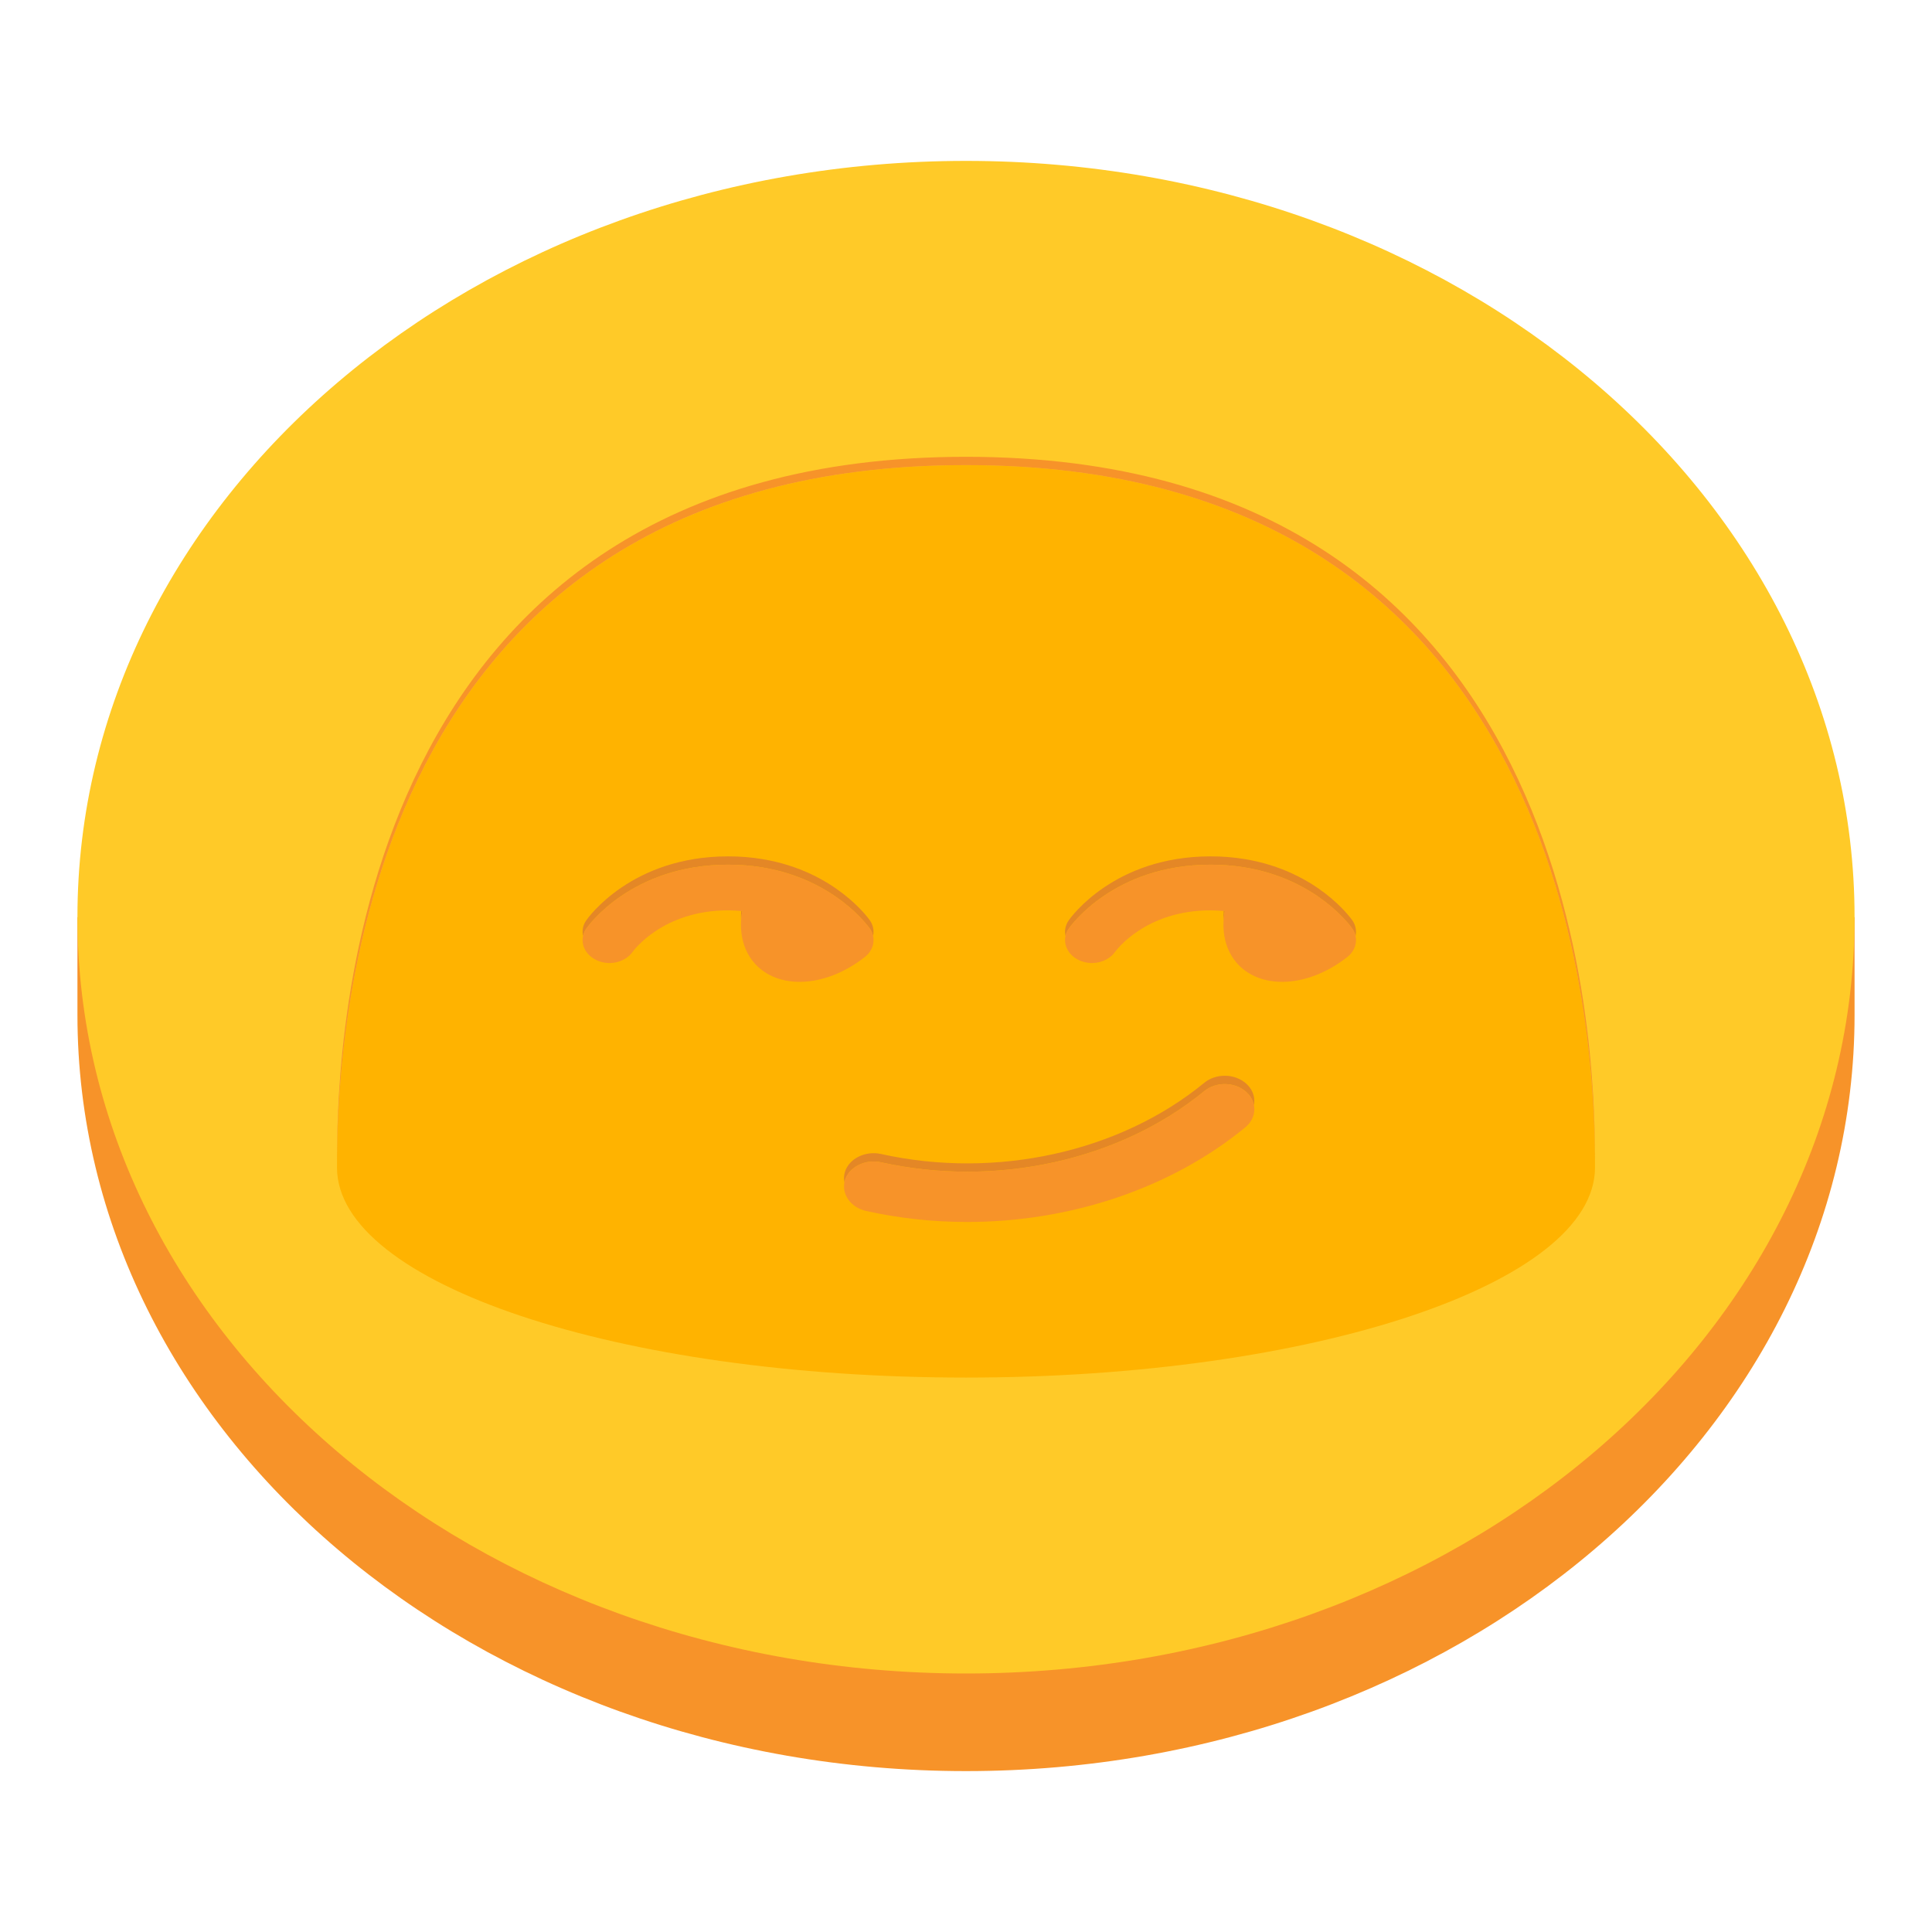
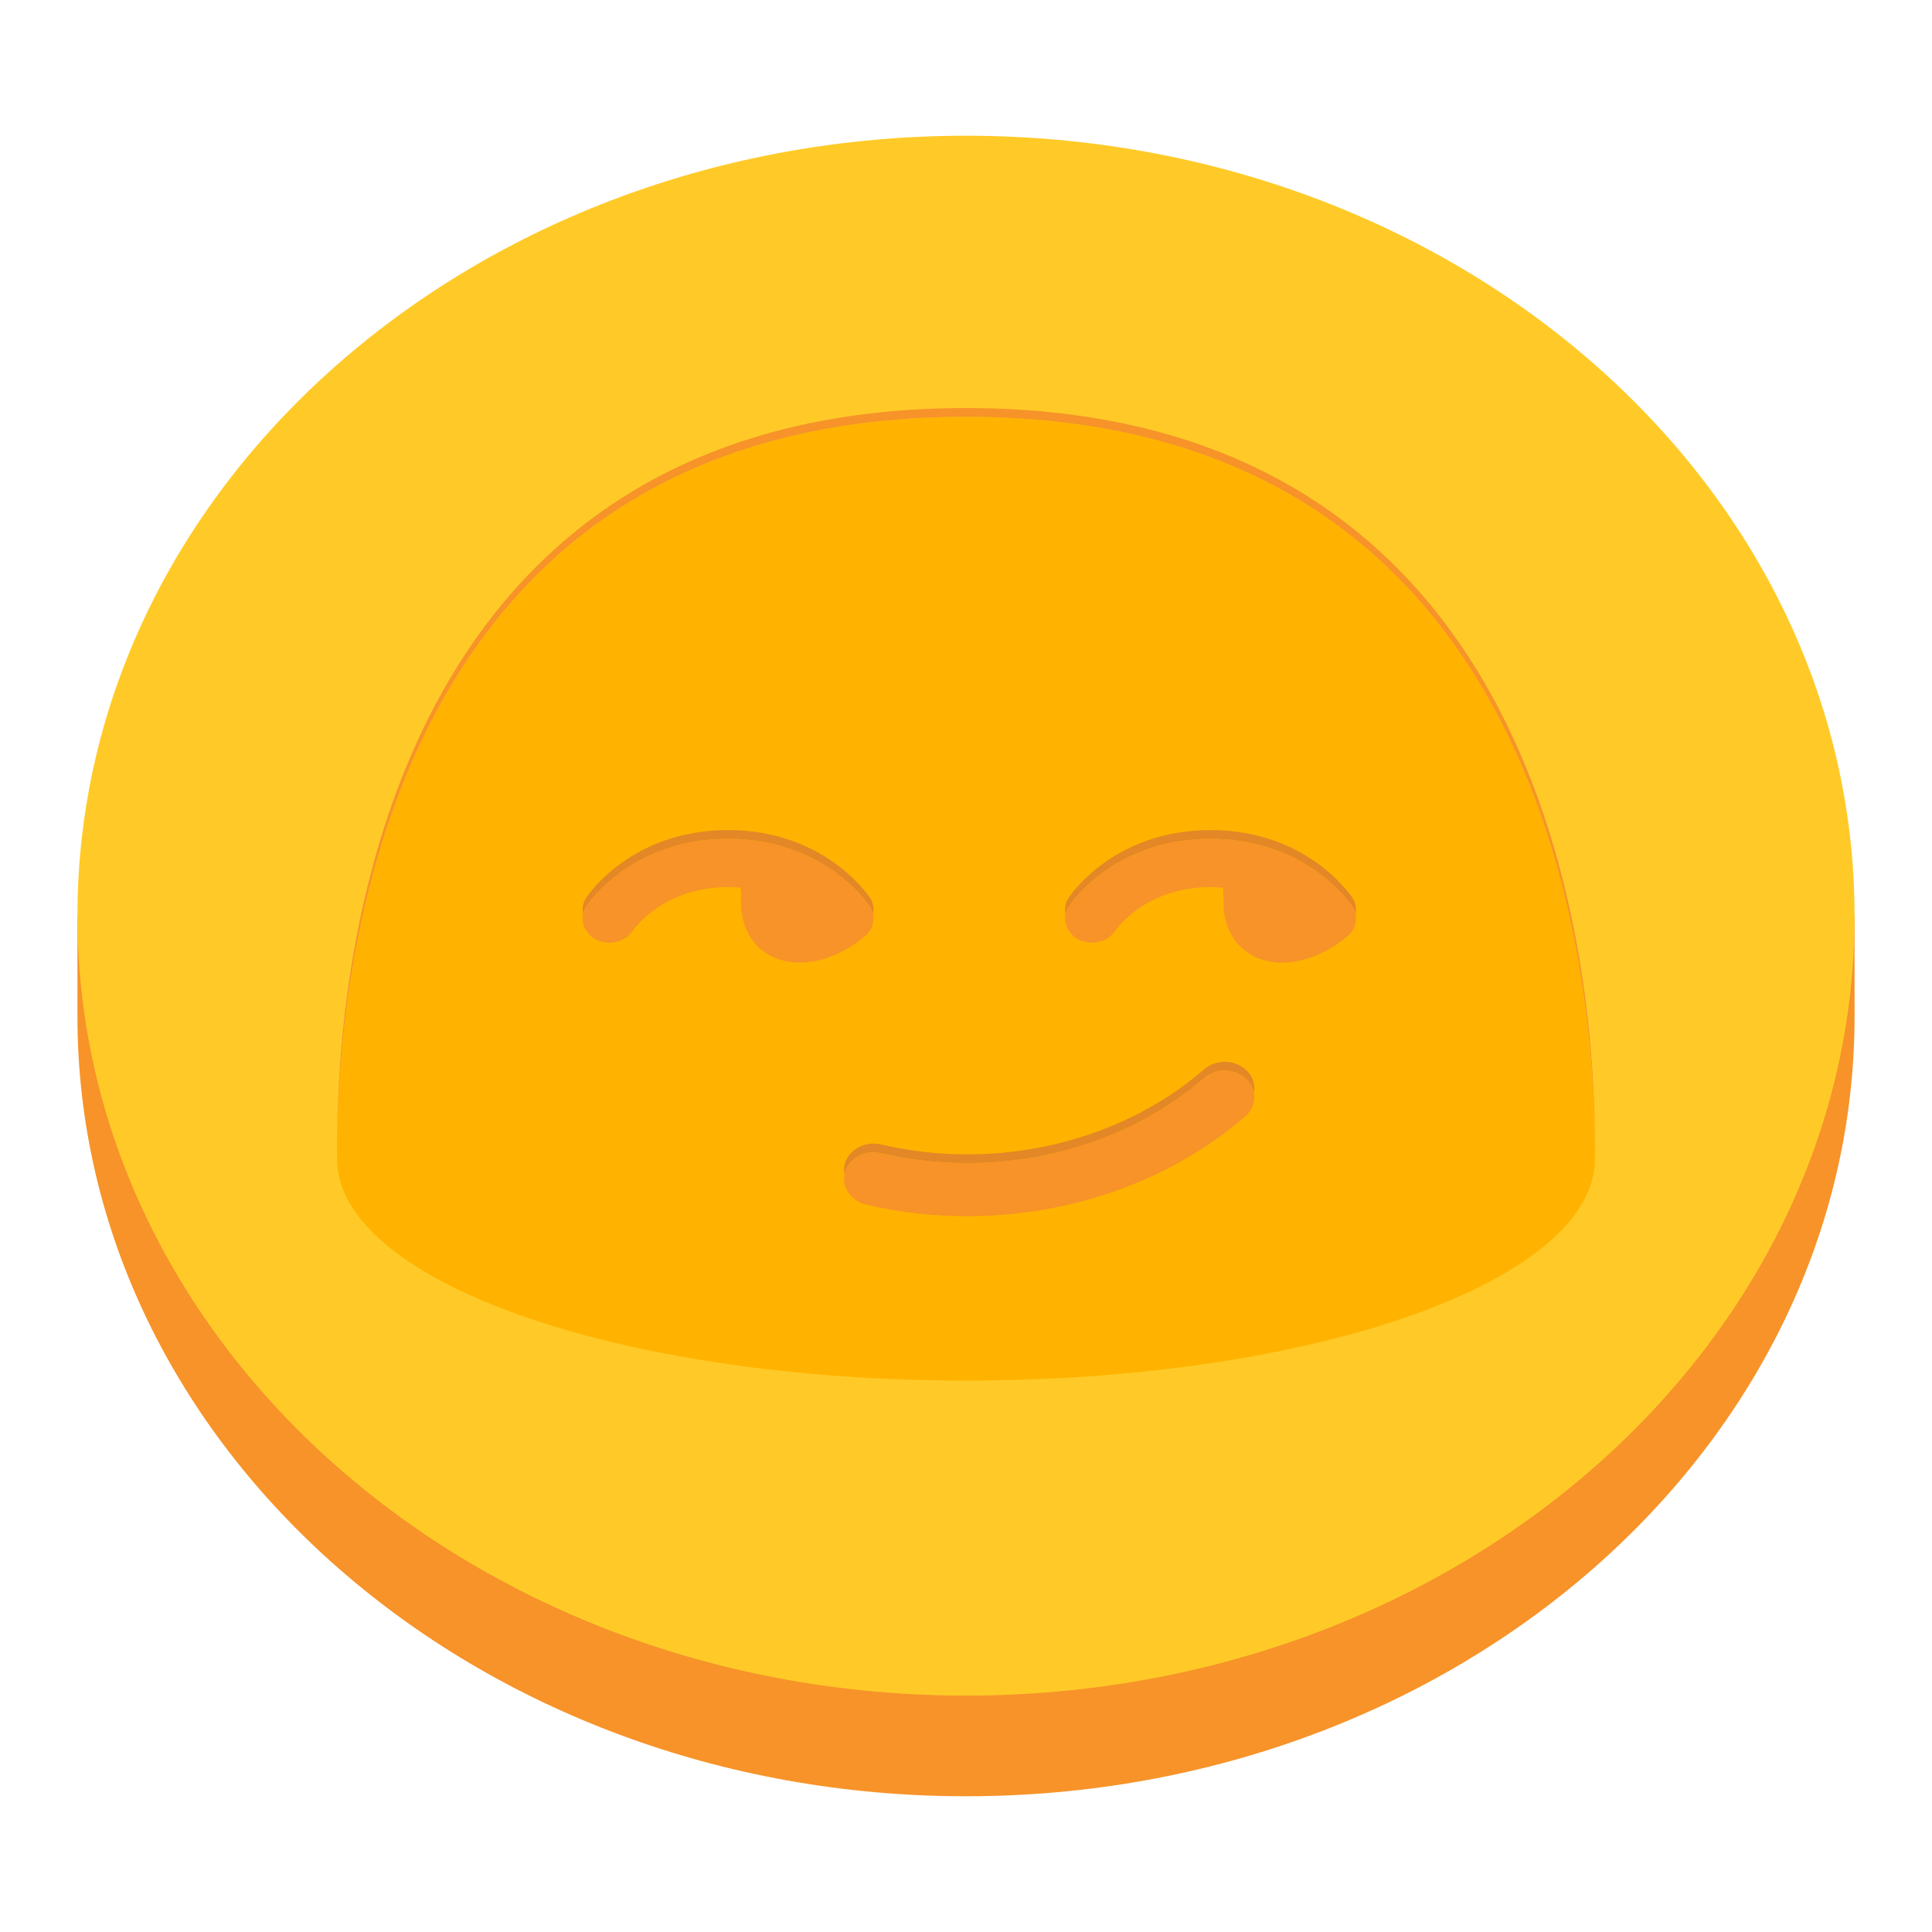
- <svg xmlns="http://www.w3.org/2000/svg" width="100%" height="100%" viewBox="0 0 128 128" version="1.1" xml:space="preserve" style="fill-rule:evenodd;clip-rule:evenodd;stroke-linejoin:round;stroke-miterlimit:2;">
-   <g transform="matrix(1.14946,0,0,0.978358,-9.56519,1.38511)">
-     <path d="M13.208,60.695C16.453,35.548 37.972,16.09 64,16.09C90.028,16.09 111.547,35.548 114.792,60.695L115.215,60.695L115.215,67.305C115.215,95.572 92.266,118.52 64,118.52C35.734,118.52 12.785,95.572 12.785,67.305L12.785,60.695L13.208,60.695Z" style="fill:rgb(247,147,41);" />
+ <svg xmlns="http://www.w3.org/2000/svg" width="100%" height="100%" viewBox="0 0 128 128" version="1.1" xml:space="preserve" style="fill-rule:evenodd;clip-rule:evenodd;stroke-linejoin:round;stroke-miterlimit:2;" id="svg2221">
+   <defs id="defs2225" />
+   <g transform="matrix(1.14946,0,0,1.008931,-9.56519,-0.5715565)" id="g2183" style="stroke-width:0.985">
+     <path d="M 13.208,60.695 C 16.453,35.548 37.972,16.09 64,16.09 c 26.028,0 47.547,19.458 50.792,44.605 h 0.423 v 6.61 c 0,28.267 -22.949,51.215 -51.215,51.215 -28.266,0 -51.215,-22.948 -51.215,-51.215 v -6.61 z" style="fill:#f79329;stroke-width:0.958" id="path2181" />
  </g>
-   <g transform="matrix(1.277,0,0,1.08692,-17.7279,-8.79625)">
-     <circle cx="64" cy="64" r="46.1" style="fill:rgb(255,202,40);" />
+   <g transform="matrix(1.277,0,0,1.120885,-17.7279,-11.07108)" id="g2187" style="stroke-width:0.985">
+     <circle cx="64" cy="64" r="46.1" style="fill:#ffca28;stroke-width:0.958" id="circle2185" />
  </g>
-   <g transform="matrix(1.25364,0,0,1.06703,-15.9695,-4.27209)">
-     <g transform="matrix(0.521107,0,0,0.521107,30.5486,28.3808)">
-       <path d="M63.79,8.64C1.48,8.64 0,78.5 0,92.33C0,106.16 28.56,117.36 63.79,117.36C99.03,117.36 127.58,106.15 127.58,92.33C127.58,78.5 126.11,8.64 63.79,8.64Z" style="fill:rgb(255,179,0);fill-rule:nonzero;" />
+   <g transform="matrix(1.25364,0,0,1.127049,-15.9695,-9.445562)" id="g2219" style="stroke-width:0.973">
+     <g transform="matrix(0.521107,0,0,0.521107,30.5486,28.3808)" id="g2191" style="stroke-width:0.973">
+       <path d="M 63.79,8.64 C 1.48,8.64 0,78.5 0,92.33 c 0,13.83 28.56,25.03 63.79,25.03 35.24,0 63.79,-11.21 63.79,-25.03 0,-13.83 -1.47,-83.69 -63.79,-83.69 z" style="fill:#ffb300;fill-rule:nonzero;stroke-width:0.973" id="path2189" />
    </g>
-     <path d="M30.55,76.078C30.549,76.045 30.549,76.012 30.549,75.979C30.549,68.772 31.32,32.367 63.79,32.367C96.265,32.367 97.031,68.772 97.031,75.979C97.031,76.012 97.031,76.045 97.03,76.078C96.994,67.989 95.681,32.883 63.79,32.883C31.904,32.883 30.587,67.989 30.55,76.078Z" style="fill:rgb(247,147,41);fill-rule:nonzero;" />
-     <path d="M57.364,77.413C57.329,77.205 57.336,76.987 57.391,76.771C57.609,75.942 58.469,75.439 59.298,75.656C65.369,77.24 71.914,75.546 76.38,71.237C76.671,70.956 77.06,70.798 77.464,70.798C77.889,70.798 78.296,70.972 78.589,71.278C78.871,71.569 79.028,71.958 79.028,72.362C79.028,72.45 79.021,72.536 79.007,72.62C78.955,72.311 78.81,72.022 78.589,71.794C78.296,71.487 77.889,71.314 77.464,71.314C77.06,71.314 76.671,71.471 76.38,71.753C71.914,76.062 65.369,77.756 59.298,76.172C58.469,75.955 57.609,76.458 57.391,77.287C57.38,77.329 57.371,77.371 57.364,77.413ZM59.486,62.915L59.475,62.925C59.475,62.92 59.48,62.915 59.486,62.915Z" style="fill:rgb(247,147,41);fill-rule:nonzero;" />
-     <path d="M57.364,77.413C57.329,77.205 57.336,76.987 57.391,76.771C57.609,75.942 58.469,75.439 59.298,75.656C65.369,77.24 71.914,75.546 76.38,71.237C76.671,70.956 77.06,70.798 77.464,70.798C77.889,70.798 78.296,70.972 78.589,71.278C78.871,71.569 79.028,71.958 79.028,72.362C79.028,72.45 79.021,72.536 79.007,72.62C78.955,72.311 78.81,72.022 78.589,71.794C78.296,71.487 77.889,71.314 77.464,71.314C77.06,71.314 76.671,71.471 76.38,71.753C71.914,76.062 65.369,77.756 59.298,76.172C58.469,75.955 57.609,76.458 57.391,77.287C57.38,77.329 57.371,77.371 57.364,77.413ZM59.486,62.915L59.475,62.925C59.475,62.92 59.48,62.915 59.486,62.915Z" style="fill-opacity:0.08;fill-rule:nonzero;" />
-     <g transform="matrix(0.521107,0,0,0.521107,30.5486,28.3808)">
-       <path d="M63.91,98.82C60.48,98.82 57.04,98.39 53.66,97.51C52.071,97.09 51.103,95.443 51.51,93.85C51.928,92.26 53.579,91.294 55.17,91.71C66.82,94.75 79.38,91.5 87.95,83.23C88.508,82.69 89.254,82.388 90.03,82.388C90.845,82.388 91.626,82.721 92.19,83.31C92.73,83.868 93.032,84.614 93.032,85.39C93.032,86.205 92.699,86.986 92.11,87.55C84.54,94.85 74.32,98.82 63.91,98.82ZM55.53,67.26L55.51,67.28C55.51,67.27 55.52,67.26 55.53,67.26Z" style="fill:rgb(247,147,41);fill-rule:nonzero;" />
+     <path d="m 30.55,76.078 c -0.001,-0.033 -0.001,-0.066 -0.001,-0.099 0,-7.207 0.771,-43.612 33.241,-43.612 32.475,0 33.241,36.405 33.241,43.612 0,0.033 0,0.066 -0.001,0.099 -0.036,-8.089 -1.349,-43.195 -33.24,-43.195 -31.886,0 -33.203,35.106 -33.24,43.195 z" style="fill:#f79329;fill-rule:nonzero;stroke-width:0.947" id="path2193" />
+     <path d="m 57.364,77.413 c -0.035,-0.208 -0.028,-0.426 0.027,-0.642 0.218,-0.829 1.078,-1.332 1.907,-1.115 6.071,1.584 12.616,-0.11 17.082,-4.419 0.291,-0.281 0.68,-0.439 1.084,-0.439 0.425,0 0.832,0.174 1.125,0.48 0.282,0.291 0.439,0.68 0.439,1.084 0,0.088 -0.007,0.174 -0.021,0.258 -0.052,-0.309 -0.197,-0.598 -0.418,-0.826 -0.293,-0.307 -0.7,-0.48 -1.125,-0.48 -0.404,0 -0.793,0.157 -1.084,0.439 -4.466,4.309 -11.011,6.003 -17.082,4.419 -0.829,-0.217 -1.689,0.286 -1.907,1.115 -0.011,0.042 -0.02,0.084 -0.027,0.126 z m 2.122,-14.498 -0.011,0.01 c 0,-0.005 0.005,-0.01 0.011,-0.01 z" style="fill:#f79329;fill-rule:nonzero;stroke-width:0.947" id="path2195" />
+     <path d="m 57.364,77.413 c -0.035,-0.208 -0.028,-0.426 0.027,-0.642 0.218,-0.829 1.078,-1.332 1.907,-1.115 6.071,1.584 12.616,-0.11 17.082,-4.419 0.291,-0.281 0.68,-0.439 1.084,-0.439 0.425,0 0.832,0.174 1.125,0.48 0.282,0.291 0.439,0.68 0.439,1.084 0,0.088 -0.007,0.174 -0.021,0.258 -0.052,-0.309 -0.197,-0.598 -0.418,-0.826 -0.293,-0.307 -0.7,-0.48 -1.125,-0.48 -0.404,0 -0.793,0.157 -1.084,0.439 -4.466,4.309 -11.011,6.003 -17.082,4.419 -0.829,-0.217 -1.689,0.286 -1.907,1.115 -0.011,0.042 -0.02,0.084 -0.027,0.126 z m 2.122,-14.498 -0.011,0.01 c 0,-0.005 0.005,-0.01 0.011,-0.01 z" style="fill-opacity:0.08;fill-rule:nonzero;stroke-width:0.947" id="path2197" />
+     <g transform="matrix(0.521107,0,0,0.521107,30.5486,28.3808)" id="g2201" style="stroke-width:0.973">
+       <path d="m 63.91,98.82 c -3.43,0 -6.87,-0.43 -10.25,-1.31 -1.589,-0.42 -2.557,-2.067 -2.15,-3.66 0.418,-1.59 2.069,-2.556 3.66,-2.14 11.65,3.04 24.21,-0.21 32.78,-8.48 0.558,-0.54 1.304,-0.842 2.08,-0.842 0.815,0 1.596,0.333 2.16,0.922 0.54,0.558 0.842,1.304 0.842,2.08 0,0.815 -0.333,1.596 -0.922,2.16 -7.57,7.3 -17.79,11.27 -28.2,11.27 z m -8.38,-31.56 -0.02,0.02 c 0,-0.01 0.01,-0.02 0.02,-0.02 z" style="fill:#f79329;fill-rule:nonzero;stroke-width:0.973" id="path2199" />
    </g>
-     <path d="M69.048,62.118C68.988,61.796 69.04,61.451 69.22,61.148C69.314,60.987 71.617,57.177 76.708,57.177C77.313,57.174 77.917,57.23 78.511,57.344L78.556,57.353C82.366,58.107 84.119,61.008 84.207,61.148C84.385,61.454 84.436,61.798 84.377,62.12C84.348,61.964 84.292,61.809 84.207,61.664C84.119,61.524 82.366,58.623 78.556,57.869L78.511,57.86C77.917,57.746 77.313,57.69 76.708,57.693C71.617,57.693 69.314,61.502 69.22,61.664C69.134,61.808 69.077,61.962 69.048,62.118ZM77.407,60.571L77.464,60.575C77.432,60.779 77.412,60.979 77.402,61.175C77.392,60.979 77.394,60.777 77.407,60.571Z" style="fill:rgb(247,147,41);" />
-     <path d="M69.048,62.118C68.988,61.796 69.04,61.451 69.22,61.148C69.314,60.987 71.617,57.177 76.708,57.177C77.313,57.174 77.917,57.23 78.511,57.344L78.556,57.353C82.366,58.107 84.119,61.008 84.207,61.148C84.385,61.454 84.436,61.798 84.377,62.12C84.348,61.964 84.292,61.809 84.207,61.664C84.119,61.524 82.366,58.623 78.556,57.869L78.511,57.86C77.917,57.746 77.313,57.69 76.708,57.693C71.617,57.693 69.314,61.502 69.22,61.664C69.134,61.808 69.077,61.962 69.048,62.118ZM77.407,60.571L77.464,60.575C77.432,60.779 77.412,60.979 77.402,61.175C77.392,60.979 77.394,60.777 77.407,60.571Z" style="fill-opacity:0.08;" />
-     <g transform="matrix(1,0,0,1,0,-1.78947)">
-       <path d="M78.556,59.658C82.366,60.412 84.119,63.313 84.207,63.453C84.551,64.042 84.421,64.777 83.941,65.215L83.931,65.225L83.929,65.227C82.918,66.154 81.706,66.747 80.528,66.757C78.365,66.773 77.078,64.855 77.464,62.364L77.464,62.364L77.464,62.364C77.221,62.338 76.977,62.317 76.713,62.317C73.285,62.317 71.732,64.793 71.664,64.902C71.257,65.569 70.392,65.788 69.72,65.387C69.048,64.985 68.824,64.12 69.22,63.453C69.314,63.292 71.617,59.483 76.708,59.483C77.313,59.48 77.917,59.535 78.511,59.649L78.556,59.658ZM83.929,65.227L83.919,65.235L83.929,65.227Z" style="fill:rgb(247,147,41);" />
+     <path d="m 69.048,62.118 c -0.06,-0.322 -0.008,-0.667 0.172,-0.97 0.094,-0.161 2.397,-3.971 7.488,-3.971 0.605,-0.003 1.209,0.053 1.803,0.167 l 0.045,0.009 c 3.81,0.754 5.563,3.655 5.651,3.795 0.178,0.306 0.229,0.65 0.17,0.972 -0.029,-0.156 -0.085,-0.311 -0.17,-0.456 -0.088,-0.14 -1.841,-3.041 -5.651,-3.795 L 78.511,57.86 c -0.594,-0.114 -1.198,-0.17 -1.803,-0.167 -5.091,0 -7.394,3.809 -7.488,3.971 -0.086,0.144 -0.143,0.298 -0.172,0.454 z m 8.359,-1.547 0.057,0.004 c -0.032,0.204 -0.052,0.404 -0.062,0.6 -0.01,-0.196 -0.008,-0.398 0.005,-0.604 z" style="fill:#f79329;stroke-width:0.947" id="path2203" />
+     <path d="m 69.048,62.118 c -0.06,-0.322 -0.008,-0.667 0.172,-0.97 0.094,-0.161 2.397,-3.971 7.488,-3.971 0.605,-0.003 1.209,0.053 1.803,0.167 l 0.045,0.009 c 3.81,0.754 5.563,3.655 5.651,3.795 0.178,0.306 0.229,0.65 0.17,0.972 -0.029,-0.156 -0.085,-0.311 -0.17,-0.456 -0.088,-0.14 -1.841,-3.041 -5.651,-3.795 L 78.511,57.86 c -0.594,-0.114 -1.198,-0.17 -1.803,-0.167 -5.091,0 -7.394,3.809 -7.488,3.971 -0.086,0.144 -0.143,0.298 -0.172,0.454 z m 8.359,-1.547 0.057,0.004 c -0.032,0.204 -0.052,0.404 -0.062,0.6 -0.01,-0.196 -0.008,-0.398 0.005,-0.604 z" style="fill-opacity:0.08;stroke-width:0.947" id="path2205" />
+     <g transform="translate(0,-1.78947)" id="g2209" style="stroke-width:0.973">
+       <path d="m 78.556,59.658 c 3.81,0.754 5.563,3.655 5.651,3.795 0.344,0.589 0.214,1.324 -0.266,1.762 l -0.01,0.01 -0.002,0.002 c -1.011,0.927 -2.223,1.52 -3.401,1.53 -2.163,0.016 -3.45,-1.902 -3.064,-4.393 v 0 0 c -0.243,-0.026 -0.487,-0.047 -0.751,-0.047 -3.428,0 -4.981,2.476 -5.049,2.585 -0.407,0.667 -1.272,0.886 -1.944,0.485 -0.672,-0.402 -0.896,-1.267 -0.5,-1.934 0.094,-0.161 2.397,-3.97 7.488,-3.97 0.605,-0.003 1.209,0.052 1.803,0.166 z m 5.373,5.569 -0.01,0.008 z" style="fill:#f79329;stroke-width:0.973" id="path2207" />
    </g>
-     <path d="M43.55,62.118C43.49,61.796 43.542,61.451 43.722,61.148C43.816,60.987 46.119,57.177 51.21,57.177C51.815,57.174 52.419,57.23 53.014,57.344L53.058,57.353C56.868,58.107 58.621,61.008 58.709,61.148C58.888,61.454 58.938,61.798 58.879,62.12C58.85,61.964 58.794,61.809 58.709,61.664C58.621,61.524 56.868,58.623 53.058,57.869L53.014,57.86C52.419,57.746 51.815,57.69 51.21,57.693C46.119,57.693 43.816,61.502 43.722,61.664C43.636,61.808 43.58,61.962 43.55,62.118ZM51.91,60.571L51.966,60.575C51.934,60.779 51.914,60.979 51.905,61.175C51.895,60.979 51.896,60.777 51.91,60.571Z" style="fill:rgb(247,147,41);" />
-     <path d="M43.55,62.118C43.49,61.796 43.542,61.451 43.722,61.148C43.816,60.987 46.119,57.177 51.21,57.177C51.815,57.174 52.419,57.23 53.014,57.344L53.058,57.353C56.868,58.107 58.621,61.008 58.709,61.148C58.888,61.454 58.938,61.798 58.879,62.12C58.85,61.964 58.794,61.809 58.709,61.664C58.621,61.524 56.868,58.623 53.058,57.869L53.014,57.86C52.419,57.746 51.815,57.69 51.21,57.693C46.119,57.693 43.816,61.502 43.722,61.664C43.636,61.808 43.58,61.962 43.55,62.118ZM51.91,60.571L51.966,60.575C51.934,60.779 51.914,60.979 51.905,61.175C51.895,60.979 51.896,60.777 51.91,60.571Z" style="fill-opacity:0.08;" />
-     <g transform="matrix(1,0,0,1,-25.4978,-1.78947)">
-       <path d="M78.556,59.658C82.366,60.412 84.119,63.313 84.207,63.453C84.551,64.042 84.421,64.777 83.941,65.215L83.931,65.225L83.929,65.227C82.918,66.154 81.706,66.747 80.528,66.757C78.365,66.773 77.078,64.855 77.464,62.364L77.464,62.364L77.464,62.364C77.221,62.338 76.977,62.317 76.713,62.317C73.285,62.317 71.732,64.793 71.664,64.902C71.257,65.569 70.392,65.788 69.72,65.387C69.048,64.985 68.824,64.12 69.22,63.453C69.314,63.292 71.617,59.483 76.708,59.483C77.313,59.48 77.917,59.535 78.511,59.649L78.556,59.658ZM83.929,65.227L83.919,65.235L83.929,65.227Z" style="fill:rgb(247,147,41);" />
+     <path d="m 43.55,62.118 c -0.06,-0.322 -0.008,-0.667 0.172,-0.97 0.094,-0.161 2.397,-3.971 7.488,-3.971 0.605,-0.003 1.209,0.053 1.804,0.167 l 0.044,0.009 c 3.81,0.754 5.563,3.655 5.651,3.795 0.179,0.306 0.229,0.65 0.17,0.972 -0.029,-0.156 -0.085,-0.311 -0.17,-0.456 -0.088,-0.14 -1.841,-3.041 -5.651,-3.795 L 53.014,57.86 c -0.595,-0.114 -1.199,-0.17 -1.804,-0.167 -5.091,0 -7.394,3.809 -7.488,3.971 -0.086,0.144 -0.142,0.298 -0.172,0.454 z m 8.36,-1.547 0.056,0.004 c -0.032,0.204 -0.052,0.404 -0.061,0.6 -0.01,-0.196 -0.009,-0.398 0.005,-0.604 z" style="fill:#f79329;stroke-width:0.947" id="path2211" />
+     <path d="m 43.55,62.118 c -0.06,-0.322 -0.008,-0.667 0.172,-0.97 0.094,-0.161 2.397,-3.971 7.488,-3.971 0.605,-0.003 1.209,0.053 1.804,0.167 l 0.044,0.009 c 3.81,0.754 5.563,3.655 5.651,3.795 0.179,0.306 0.229,0.65 0.17,0.972 -0.029,-0.156 -0.085,-0.311 -0.17,-0.456 -0.088,-0.14 -1.841,-3.041 -5.651,-3.795 L 53.014,57.86 c -0.595,-0.114 -1.199,-0.17 -1.804,-0.167 -5.091,0 -7.394,3.809 -7.488,3.971 -0.086,0.144 -0.142,0.298 -0.172,0.454 z m 8.36,-1.547 0.056,0.004 c -0.032,0.204 -0.052,0.404 -0.061,0.6 -0.01,-0.196 -0.009,-0.398 0.005,-0.604 z" style="fill-opacity:0.08;stroke-width:0.947" id="path2213" />
+     <g transform="translate(-25.4978,-1.78947)" id="g2217" style="stroke-width:0.973">
+       <path d="m 78.556,59.658 c 3.81,0.754 5.563,3.655 5.651,3.795 0.344,0.589 0.214,1.324 -0.266,1.762 l -0.01,0.01 -0.002,0.002 c -1.011,0.927 -2.223,1.52 -3.401,1.53 -2.163,0.016 -3.45,-1.902 -3.064,-4.393 v 0 0 c -0.243,-0.026 -0.487,-0.047 -0.751,-0.047 -3.428,0 -4.981,2.476 -5.049,2.585 -0.407,0.667 -1.272,0.886 -1.944,0.485 -0.672,-0.402 -0.896,-1.267 -0.5,-1.934 0.094,-0.161 2.397,-3.97 7.488,-3.97 0.605,-0.003 1.209,0.052 1.803,0.166 z m 5.373,5.569 -0.01,0.008 z" style="fill:#f79329;stroke-width:0.973" id="path2215" />
    </g>
  </g>
</svg>
